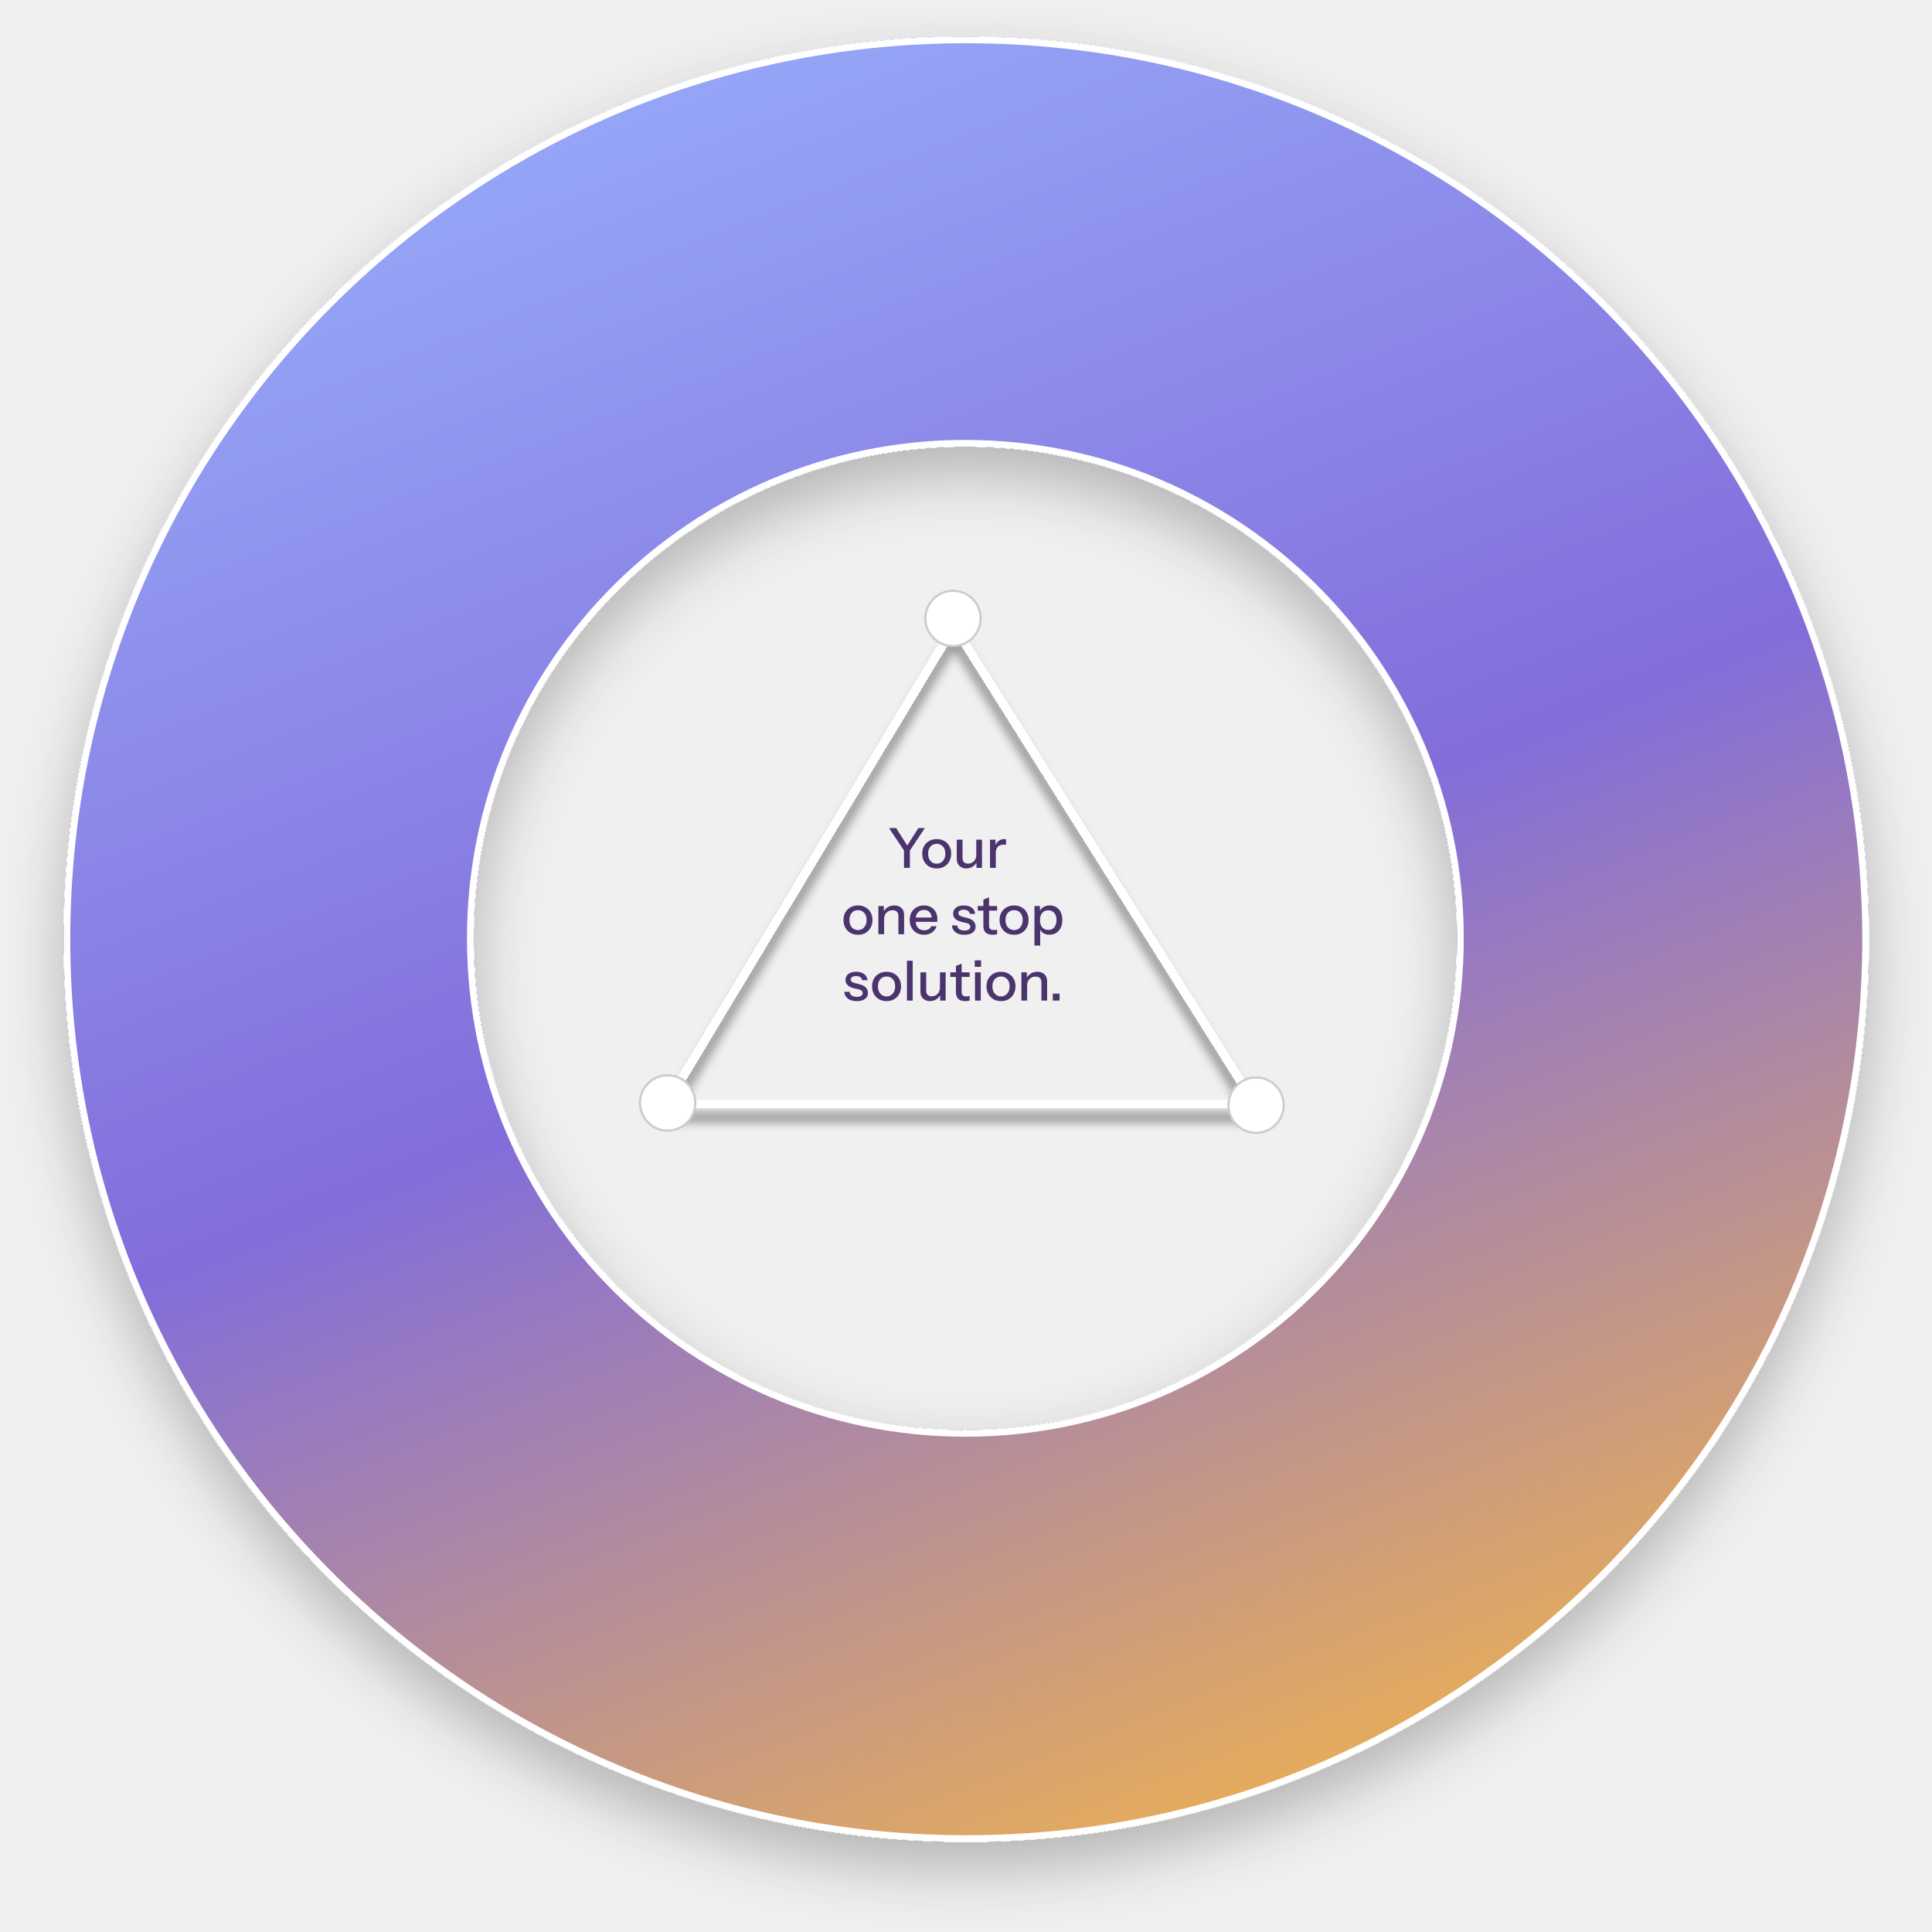
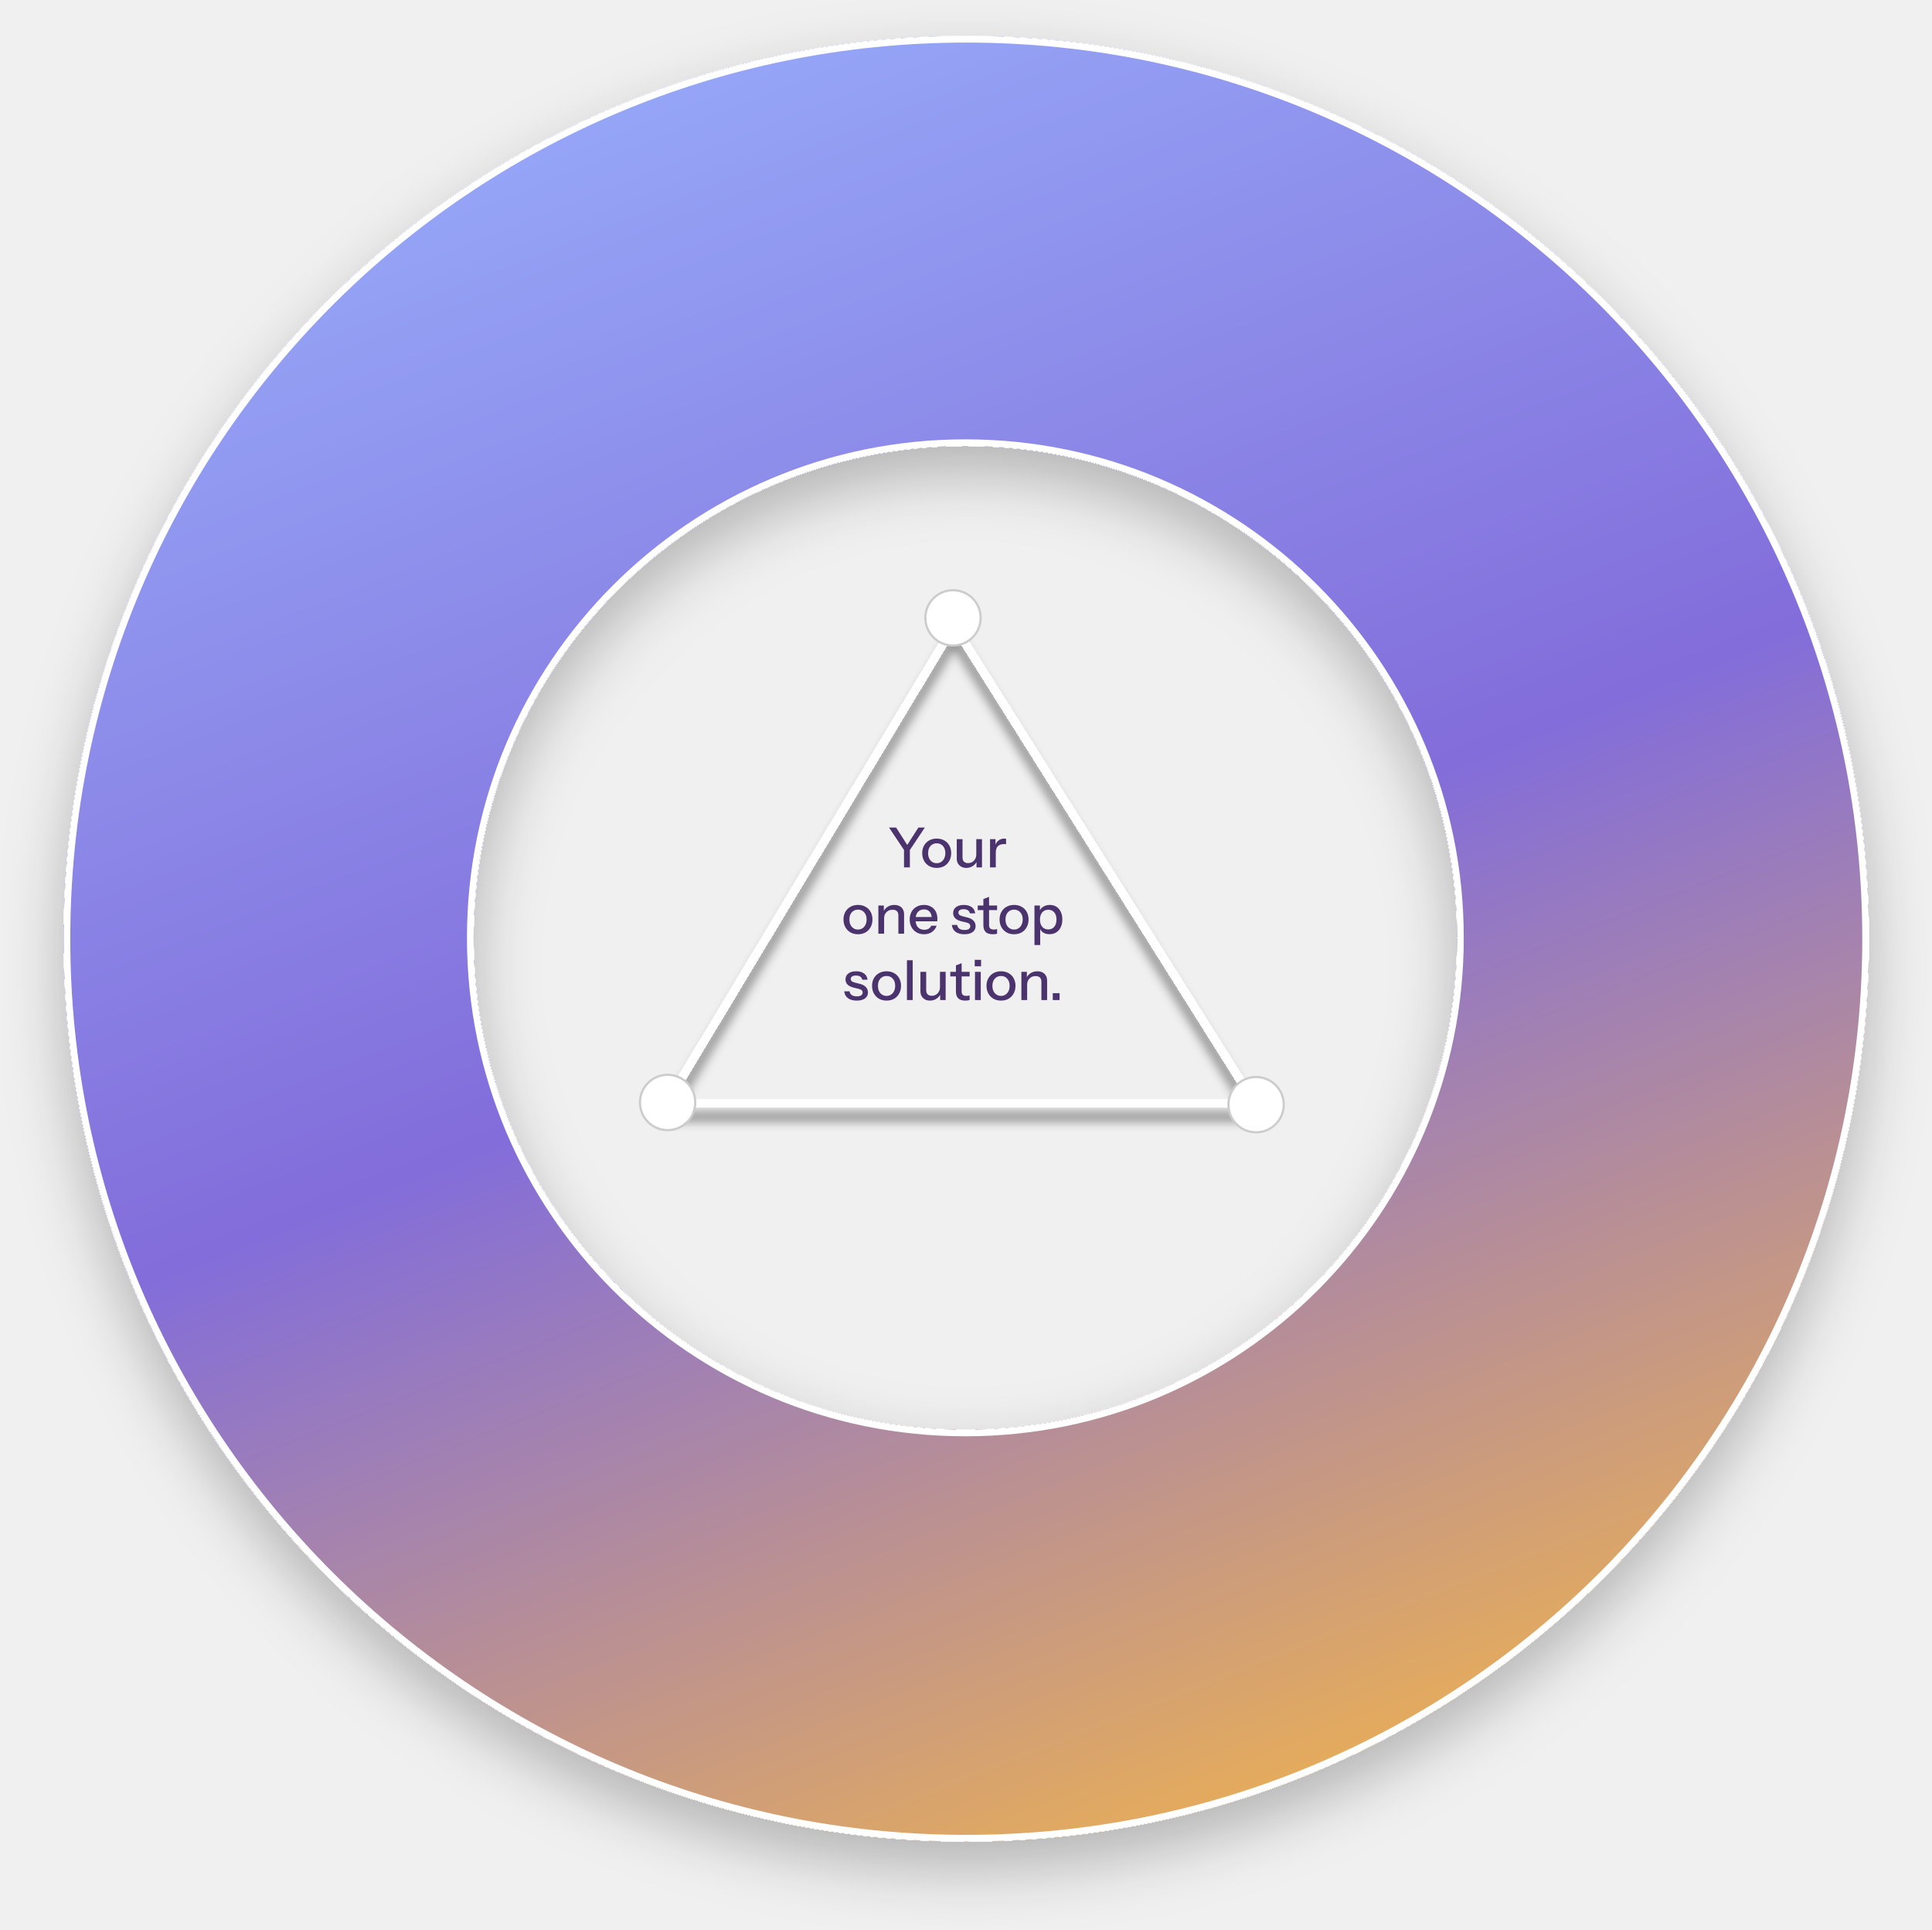
- <svg xmlns="http://www.w3.org/2000/svg" width="699" height="699" viewBox="0 0 699 699" fill="none">
-   <g filter="url(#filter0_d_2142_221)">
-     <mask id="path-1-inside-1_2142_221" fill="white">
-       <path d="M349.599 13.242C529.961 13.242 676.174 159.455 676.174 339.817C676.174 520.18 529.961 666.393 349.599 666.393C169.236 666.392 23.023 520.18 23.023 339.817C23.023 159.455 169.236 13.242 349.599 13.242ZM349.268 161.565C251.005 161.565 171.347 241.223 171.347 339.485C171.347 437.748 251.005 517.406 349.268 517.406C447.53 517.406 527.188 437.748 527.188 339.485C527.187 241.223 447.53 161.566 349.268 161.565Z" />
+ <svg xmlns="http://www.w3.org/2000/svg" width="699" height="698" viewBox="0 0 699 698" fill="none">
+   <g filter="url(#filter0_d_2162_362)">
+     <mask id="path-1-inside-1_2162_362" fill="white">
+       <path d="M349.599 13C529.961 13 676.174 159.213 676.174 339.575C676.174 519.938 529.961 666.15 349.599 666.15C169.236 666.15 23.023 519.937 23.023 339.575C23.023 159.213 169.236 13 349.599 13ZM349.268 161.323C251.005 161.323 171.347 240.981 171.347 339.243C171.347 437.506 251.005 517.164 349.268 517.164C447.53 517.164 527.188 437.506 527.188 339.243C527.187 240.981 447.53 161.323 349.268 161.323Z" />
    </mask>
-     <path d="M349.599 13.242C529.961 13.242 676.174 159.455 676.174 339.817C676.174 520.18 529.961 666.393 349.599 666.393C169.236 666.392 23.023 520.18 23.023 339.817C23.023 159.455 169.236 13.242 349.599 13.242ZM349.268 161.565C251.005 161.565 171.347 241.223 171.347 339.485C171.347 437.748 251.005 517.406 349.268 517.406C447.53 517.406 527.188 437.748 527.188 339.485C527.187 241.223 447.53 161.566 349.268 161.565Z" fill="url(#paint0_linear_2142_221)" fill-opacity="0.8" shape-rendering="crispEdges" />
-     <path d="M349.599 13.242L349.599 10.841L349.599 10.841L349.599 13.242ZM676.174 339.817L678.575 339.817V339.817H676.174ZM349.599 666.393L349.599 668.794H349.599V666.393ZM23.023 339.817L20.622 339.817L20.622 339.817L23.023 339.817ZM349.268 161.565L349.268 159.164H349.268V161.565ZM171.347 339.485L168.945 339.485V339.485H171.347ZM349.268 517.406L349.268 519.808L349.268 519.808L349.268 517.406ZM527.188 339.485L529.589 339.485L529.589 339.485L527.188 339.485ZM349.599 13.242V15.643C528.635 15.643 673.773 160.781 673.773 339.817H676.174H678.575C678.575 158.129 531.287 10.841 349.599 10.841V13.242ZM676.174 339.817L673.773 339.817C673.772 518.854 528.635 663.991 349.599 663.991V666.393V668.794C531.287 668.794 678.575 521.506 678.575 339.817L676.174 339.817ZM349.599 666.393L349.599 663.991C170.563 663.991 25.425 518.853 25.425 339.817L23.023 339.817L20.622 339.817C20.622 521.506 167.91 668.794 349.599 668.794L349.599 666.393ZM23.023 339.817H25.425C25.425 160.781 170.562 15.644 349.599 15.643L349.599 13.242L349.599 10.841C167.91 10.841 20.622 158.129 20.622 339.817H23.023ZM349.268 161.565V159.164C249.679 159.164 168.946 239.897 168.945 339.485L171.347 339.485L173.748 339.485C173.748 242.549 252.331 163.967 349.268 163.967V161.565ZM171.347 339.485H168.945C168.945 439.074 249.679 519.808 349.268 519.808V517.406V515.005C252.331 515.005 173.748 436.422 173.748 339.485H171.347ZM349.268 517.406L349.268 519.808C448.856 519.807 529.589 439.074 529.589 339.485H527.188H524.786C524.786 436.422 446.204 515.005 349.268 515.005L349.268 517.406ZM527.188 339.485L529.589 339.485C529.589 239.897 448.856 159.164 349.268 159.164L349.268 161.565L349.268 163.967C446.204 163.967 524.786 242.549 524.786 339.485L527.188 339.485Z" fill="white" mask="url(#path-1-inside-1_2142_221)" />
+     <path d="M349.599 13C529.961 13 676.174 159.213 676.174 339.575C676.174 519.938 529.961 666.15 349.599 666.15C169.236 666.15 23.023 519.937 23.023 339.575C23.023 159.213 169.236 13 349.599 13ZM349.268 161.323C251.005 161.323 171.347 240.981 171.347 339.243C171.347 437.506 251.005 517.164 349.268 517.164C447.53 517.164 527.188 437.506 527.188 339.243C527.187 240.981 447.53 161.323 349.268 161.323Z" fill="url(#paint0_linear_2162_362)" fill-opacity="0.8" shape-rendering="crispEdges" />
+     <path d="M349.599 13L349.599 10.599L349.599 10.599L349.599 13ZM676.174 339.575L678.575 339.575V339.575H676.174ZM349.599 666.15L349.599 668.552H349.599V666.15ZM23.023 339.575L20.622 339.575L20.622 339.575L23.023 339.575ZM349.268 161.323L349.268 158.922H349.268V161.323ZM171.347 339.243L168.945 339.243V339.243H171.347ZM349.268 517.164L349.268 519.565L349.268 519.565L349.268 517.164ZM527.188 339.243L529.589 339.243L529.589 339.243L527.188 339.243ZM349.599 13V15.401C528.635 15.401 673.773 160.539 673.773 339.575H676.174H678.575C678.575 157.887 531.287 10.599 349.599 10.599V13ZM676.174 339.575L673.773 339.575C673.772 518.611 528.635 663.749 349.599 663.749V666.15V668.552C531.287 668.552 678.575 521.264 678.575 339.575L676.174 339.575ZM349.599 666.15L349.599 663.749C170.563 663.749 25.425 518.611 25.425 339.575L23.023 339.575L20.622 339.575C20.622 521.264 167.91 668.552 349.599 668.552L349.599 666.15ZM23.023 339.575H25.425C25.425 160.539 170.562 15.401 349.599 15.401L349.599 13L349.599 10.599C167.91 10.599 20.622 157.887 20.622 339.575H23.023ZM349.268 161.323V158.922C249.679 158.922 168.946 239.654 168.945 339.243L171.347 339.243L173.748 339.243C173.748 242.307 252.331 163.725 349.268 163.725V161.323ZM171.347 339.243H168.945C168.945 438.832 249.679 519.565 349.268 519.565V517.164V514.763C252.331 514.763 173.748 436.18 173.748 339.243H171.347ZM349.268 517.164L349.268 519.565C448.856 519.565 529.589 438.832 529.589 339.243H527.188H524.786C524.786 436.18 446.204 514.763 349.268 514.763L349.268 517.164ZM527.188 339.243L529.589 339.243C529.589 239.655 448.856 158.922 349.268 158.922L349.268 161.323L349.268 163.725C446.204 163.725 524.786 242.307 524.786 339.243L527.188 339.243Z" fill="white" mask="url(#path-1-inside-1_2162_362)" />
  </g>
-   <g filter="url(#filter1_d_2142_221)">
-     <path d="M241.145 399.447L345.2 226.555L454.059 399.447H241.145Z" stroke="white" stroke-width="3.202" shape-rendering="crispEdges" />
+   <g filter="url(#filter1_d_2162_362)">
+     <path d="M241.145 399.205L345.2 226.312L454.059 399.205H241.145Z" stroke="white" stroke-width="3.202" shape-rendering="crispEdges" />
  </g>
-   <circle cx="344.8" cy="223.749" r="10.005" fill="white" stroke="#CCCCCC" stroke-width="0.8" />
-   <circle cx="454.456" cy="399.843" r="10.005" fill="white" stroke="#CCCCCC" stroke-width="0.8" />
-   <circle cx="241.542" cy="399.046" r="10.005" fill="white" stroke="#CCCCCC" stroke-width="0.8" />
-   <path d="M327.072 314V307.717L321.649 299.592H324.21L328.793 306.756H327.692L332.275 299.592H334.616L329.193 307.717V314H327.072ZM338.896 314.2C337.856 314.2 336.942 313.973 336.155 313.52C335.368 313.053 334.754 312.419 334.314 311.619C333.874 310.805 333.654 309.884 333.654 308.857C333.654 307.817 333.874 306.903 334.314 306.116C334.767 305.329 335.381 304.715 336.155 304.275C336.942 303.821 337.856 303.594 338.896 303.594C339.95 303.594 340.871 303.821 341.658 304.275C342.445 304.715 343.052 305.329 343.479 306.116C343.919 306.903 344.139 307.817 344.139 308.857C344.139 309.884 343.919 310.805 343.479 311.619C343.052 312.419 342.445 313.053 341.658 313.52C340.871 313.973 339.95 314.2 338.896 314.2ZM338.896 312.499C339.523 312.499 340.064 312.346 340.517 312.039C340.984 311.732 341.351 311.305 341.618 310.758C341.885 310.211 342.018 309.571 342.018 308.837C342.018 307.743 341.725 306.883 341.138 306.256C340.564 305.616 339.817 305.295 338.896 305.295C337.989 305.295 337.242 305.616 336.655 306.256C336.082 306.896 335.795 307.757 335.795 308.837C335.795 309.571 335.921 310.211 336.175 310.758C336.442 311.305 336.809 311.732 337.276 312.039C337.756 312.346 338.296 312.499 338.896 312.499ZM349.599 314.2C348.918 314.2 348.318 314.06 347.798 313.78C347.277 313.486 346.87 313.086 346.577 312.579C346.297 312.072 346.157 311.492 346.157 310.838V303.795H348.238V310.358C348.238 311.065 348.411 311.592 348.758 311.939C349.105 312.286 349.599 312.459 350.239 312.459C350.812 312.459 351.319 312.326 351.76 312.059C352.213 311.792 352.567 311.425 352.82 310.958C353.087 310.478 353.22 309.924 353.22 309.297L353.481 311.739C353.147 312.486 352.633 313.086 351.94 313.54C351.259 313.98 350.479 314.2 349.599 314.2ZM353.3 314V311.599H353.22V303.795H355.282V314H353.3ZM358.197 314V303.795H360.178V306.336H360.278V314H358.197ZM360.278 308.677L360.018 306.256C360.258 305.389 360.672 304.728 361.259 304.275C361.846 303.821 362.546 303.594 363.36 303.594C363.667 303.594 363.88 303.621 364 303.674V305.636C363.934 305.609 363.84 305.595 363.72 305.595C363.6 305.582 363.453 305.575 363.28 305.575C362.279 305.575 361.526 305.836 361.019 306.356C360.525 306.876 360.278 307.65 360.278 308.677ZM310.414 338.2C309.374 338.2 308.46 337.973 307.673 337.52C306.886 337.053 306.272 336.419 305.832 335.619C305.392 334.805 305.171 333.884 305.171 332.857C305.171 331.817 305.392 330.903 305.832 330.116C306.285 329.329 306.899 328.715 307.673 328.275C308.46 327.821 309.374 327.594 310.414 327.594C311.468 327.594 312.389 327.821 313.176 328.275C313.963 328.715 314.57 329.329 314.997 330.116C315.437 330.903 315.657 331.817 315.657 332.857C315.657 333.884 315.437 334.805 314.997 335.619C314.57 336.419 313.963 337.053 313.176 337.52C312.389 337.973 311.468 338.2 310.414 338.2ZM310.414 336.499C311.041 336.499 311.582 336.346 312.035 336.039C312.502 335.732 312.869 335.305 313.136 334.758C313.403 334.211 313.536 333.571 313.536 332.837C313.536 331.743 313.242 330.883 312.656 330.256C312.082 329.616 311.335 329.295 310.414 329.295C309.507 329.295 308.76 329.616 308.173 330.256C307.599 330.896 307.313 331.757 307.313 332.837C307.313 333.571 307.439 334.211 307.693 334.758C307.96 335.305 308.327 335.732 308.793 336.039C309.274 336.346 309.814 336.499 310.414 336.499ZM317.795 338V327.795H319.776V330.196H319.876V338H317.795ZM325.039 338V331.436C325.039 330.729 324.858 330.202 324.498 329.856C324.151 329.509 323.631 329.335 322.937 329.335C322.337 329.335 321.803 329.469 321.337 329.736C320.883 330.002 320.523 330.369 320.256 330.836C320.003 331.303 319.876 331.857 319.876 332.497L319.616 330.056C319.949 329.295 320.463 328.695 321.156 328.255C321.85 327.815 322.657 327.594 323.578 327.594C324.672 327.594 325.532 327.901 326.159 328.515C326.786 329.129 327.1 329.942 327.1 330.956V338H325.039ZM334.332 338.2C333.305 338.2 332.398 337.973 331.611 337.52C330.837 337.066 330.23 336.439 329.79 335.639C329.35 334.838 329.13 333.918 329.13 332.877C329.13 331.823 329.343 330.903 329.77 330.116C330.21 329.315 330.824 328.695 331.611 328.255C332.398 327.815 333.299 327.594 334.312 327.594C335.3 327.594 336.153 327.808 336.874 328.235C337.608 328.648 338.168 329.229 338.555 329.976C338.955 330.723 339.155 331.61 339.155 332.637C339.155 332.797 339.148 332.951 339.135 333.097C339.135 333.231 339.122 333.371 339.095 333.518H330.53V331.957H337.634L337.114 332.577C337.114 331.483 336.867 330.649 336.374 330.076C335.88 329.502 335.193 329.215 334.312 329.215C333.365 329.215 332.612 329.542 332.051 330.196C331.504 330.836 331.231 331.73 331.231 332.877C331.231 334.038 331.504 334.945 332.051 335.599C332.612 336.252 333.385 336.579 334.372 336.579C334.973 336.579 335.493 336.459 335.933 336.219C336.374 335.966 336.7 335.599 336.914 335.118H338.875C338.541 336.079 337.974 336.833 337.174 337.38C336.387 337.927 335.44 338.2 334.332 338.2ZM348.913 338.2C347.579 338.2 346.519 337.907 345.732 337.32C344.944 336.733 344.498 335.906 344.391 334.838H346.312C346.405 335.425 346.672 335.879 347.112 336.199C347.566 336.506 348.179 336.659 348.953 336.659C349.634 336.659 350.154 336.539 350.514 336.299C350.874 336.059 351.054 335.719 351.054 335.279C351.054 334.958 350.948 334.692 350.734 334.478C350.534 334.251 350.134 334.065 349.534 333.918L347.893 333.538C346.865 333.284 346.098 332.911 345.591 332.417C345.098 331.91 344.851 331.29 344.851 330.556C344.851 329.636 345.191 328.915 345.872 328.395C346.565 327.861 347.512 327.594 348.713 327.594C349.9 327.594 350.854 327.861 351.575 328.395C352.308 328.928 352.722 329.676 352.815 330.636H350.894C350.814 330.156 350.581 329.789 350.194 329.535C349.82 329.269 349.307 329.135 348.653 329.135C348.039 329.135 347.566 329.249 347.232 329.475C346.912 329.689 346.752 329.989 346.752 330.376C346.752 330.696 346.872 330.963 347.112 331.176C347.366 331.39 347.779 331.57 348.353 331.717L350.034 332.137C351.008 332.377 351.741 332.771 352.235 333.317C352.729 333.851 352.975 334.498 352.975 335.259C352.975 336.179 352.615 336.899 351.895 337.42C351.188 337.94 350.194 338.2 348.913 338.2ZM359.227 338.2C358.04 338.2 357.166 337.927 356.606 337.38C356.059 336.819 355.785 335.999 355.785 334.918V325.453L357.846 324.673V334.938C357.846 335.472 357.987 335.866 358.267 336.119C358.547 336.372 359 336.499 359.627 336.499C359.868 336.499 360.081 336.479 360.268 336.439C360.455 336.399 360.615 336.352 360.748 336.299V337.98C360.601 338.047 360.394 338.1 360.128 338.14C359.861 338.18 359.561 338.2 359.227 338.2ZM353.744 329.455V327.795H360.748V329.455H353.744ZM366.89 338.2C365.849 338.2 364.936 337.973 364.148 337.52C363.361 337.053 362.748 336.419 362.307 335.619C361.867 334.805 361.647 333.884 361.647 332.857C361.647 331.817 361.867 330.903 362.307 330.116C362.761 329.329 363.375 328.715 364.148 328.275C364.936 327.821 365.849 327.594 366.89 327.594C367.944 327.594 368.864 327.821 369.651 328.275C370.438 328.715 371.045 329.329 371.472 330.116C371.913 330.903 372.133 331.817 372.133 332.857C372.133 333.884 371.913 334.805 371.472 335.619C371.045 336.419 370.438 337.053 369.651 337.52C368.864 337.973 367.944 338.2 366.89 338.2ZM366.89 336.499C367.517 336.499 368.057 336.346 368.511 336.039C368.978 335.732 369.345 335.305 369.611 334.758C369.878 334.211 370.012 333.571 370.012 332.837C370.012 331.743 369.718 330.883 369.131 330.256C368.557 329.616 367.81 329.295 366.89 329.295C365.983 329.295 365.236 329.616 364.649 330.256C364.075 330.896 363.788 331.757 363.788 332.837C363.788 333.571 363.915 334.211 364.168 334.758C364.435 335.305 364.802 335.732 365.269 336.039C365.749 336.346 366.29 336.499 366.89 336.499ZM379.713 338.18C378.753 338.18 377.952 337.953 377.312 337.5C376.685 337.033 376.271 336.386 376.071 335.559L376.351 335.519V342.102H374.27V327.795H376.251V330.136L376.051 330.076C376.265 329.302 376.718 328.695 377.412 328.255C378.106 327.815 378.919 327.594 379.853 327.594C380.774 327.594 381.568 327.815 382.235 328.255C382.915 328.695 383.435 329.309 383.795 330.096C384.169 330.883 384.356 331.803 384.356 332.857C384.356 333.924 384.162 334.858 383.775 335.659C383.388 336.459 382.848 337.08 382.154 337.52C381.461 337.96 380.647 338.18 379.713 338.18ZM379.273 336.459C380.18 336.459 380.9 336.139 381.434 335.499C381.968 334.858 382.235 333.978 382.235 332.857C382.235 331.75 381.968 330.89 381.434 330.276C380.9 329.649 380.173 329.335 379.253 329.335C378.346 329.335 377.619 329.656 377.072 330.296C376.538 330.923 376.271 331.797 376.271 332.917C376.271 334.011 376.538 334.878 377.072 335.519C377.619 336.146 378.352 336.459 379.273 336.459ZM309.967 362.2C308.633 362.2 307.572 361.907 306.785 361.32C305.998 360.733 305.551 359.906 305.444 358.838H307.365C307.459 359.425 307.725 359.879 308.166 360.199C308.619 360.506 309.233 360.659 310.007 360.659C310.687 360.659 311.207 360.539 311.567 360.299C311.928 360.059 312.108 359.719 312.108 359.279C312.108 358.958 312.001 358.692 311.788 358.478C311.587 358.251 311.187 358.065 310.587 357.918L308.946 357.538C307.919 357.284 307.152 356.911 306.645 356.417C306.151 355.91 305.904 355.29 305.904 354.556C305.904 353.636 306.245 352.915 306.925 352.395C307.619 351.861 308.566 351.594 309.766 351.594C310.954 351.594 311.908 351.861 312.628 352.395C313.362 352.928 313.775 353.676 313.869 354.636H311.948C311.868 354.156 311.634 353.789 311.247 353.535C310.874 353.269 310.36 353.135 309.706 353.135C309.093 353.135 308.619 353.249 308.286 353.475C307.965 353.689 307.805 353.989 307.805 354.376C307.805 354.696 307.925 354.963 308.166 355.176C308.419 355.39 308.833 355.57 309.406 355.717L311.087 356.137C312.061 356.377 312.795 356.771 313.288 357.317C313.782 357.851 314.029 358.498 314.029 359.259C314.029 360.179 313.669 360.899 312.948 361.42C312.241 361.94 311.247 362.2 309.967 362.2ZM320.752 362.2C319.711 362.2 318.797 361.973 318.01 361.52C317.223 361.053 316.61 360.419 316.169 359.619C315.729 358.805 315.509 357.884 315.509 356.857C315.509 355.817 315.729 354.903 316.169 354.116C316.623 353.329 317.237 352.715 318.01 352.275C318.797 351.821 319.711 351.594 320.752 351.594C321.806 351.594 322.726 351.821 323.513 352.275C324.3 352.715 324.907 353.329 325.334 354.116C325.775 354.903 325.995 355.817 325.995 356.857C325.995 357.884 325.775 358.805 325.334 359.619C324.907 360.419 324.3 361.053 323.513 361.52C322.726 361.973 321.806 362.2 320.752 362.2ZM320.752 360.499C321.379 360.499 321.919 360.346 322.373 360.039C322.84 359.732 323.207 359.305 323.473 358.758C323.74 358.211 323.874 357.571 323.874 356.837C323.874 355.743 323.58 354.883 322.993 354.256C322.419 353.616 321.672 353.295 320.752 353.295C319.845 353.295 319.098 353.616 318.511 354.256C317.937 354.896 317.65 355.757 317.65 356.837C317.65 357.571 317.777 358.211 318.03 358.758C318.297 359.305 318.664 359.732 319.131 360.039C319.611 360.346 320.152 360.499 320.752 360.499ZM328.132 362V347.592H330.213V362H328.132ZM336.457 362.2C335.776 362.2 335.176 362.06 334.656 361.78C334.135 361.486 333.729 361.086 333.435 360.579C333.155 360.072 333.015 359.492 333.015 358.838V351.795H335.096V358.358C335.096 359.065 335.269 359.592 335.616 359.939C335.963 360.286 336.457 360.459 337.097 360.459C337.671 360.459 338.178 360.326 338.618 360.059C339.071 359.792 339.425 359.425 339.678 358.958C339.945 358.478 340.079 357.924 340.079 357.297L340.339 359.739C340.005 360.486 339.492 361.086 338.798 361.54C338.118 361.98 337.337 362.2 336.457 362.2ZM340.159 362V359.599H340.079V351.795H342.14V362H340.159ZM349.3 362.2C348.113 362.2 347.239 361.927 346.679 361.38C346.132 360.819 345.858 359.999 345.858 358.918V349.453L347.919 348.673V358.938C347.919 359.472 348.059 359.866 348.339 360.119C348.62 360.372 349.073 360.499 349.7 360.499C349.94 360.499 350.154 360.479 350.341 360.439C350.527 360.399 350.687 360.352 350.821 360.299V361.98C350.674 362.047 350.467 362.1 350.2 362.14C349.934 362.18 349.634 362.2 349.3 362.2ZM343.817 353.455V351.795H350.821V353.455H343.817ZM352.755 362V351.795H354.836V362H352.755ZM352.655 349.793V347.452H354.956V349.793H352.655ZM362.161 362.2C361.12 362.2 360.206 361.973 359.419 361.52C358.632 361.053 358.019 360.419 357.578 359.619C357.138 358.805 356.918 357.884 356.918 356.857C356.918 355.817 357.138 354.903 357.578 354.116C358.032 353.329 358.646 352.715 359.419 352.275C360.206 351.821 361.12 351.594 362.161 351.594C363.215 351.594 364.135 351.821 364.922 352.275C365.709 352.715 366.316 353.329 366.743 354.116C367.183 354.903 367.404 355.817 367.404 356.857C367.404 357.884 367.183 358.805 366.743 359.619C366.316 360.419 365.709 361.053 364.922 361.52C364.135 361.973 363.215 362.2 362.161 362.2ZM362.161 360.499C362.788 360.499 363.328 360.346 363.782 360.039C364.249 359.732 364.615 359.305 364.882 358.758C365.149 358.211 365.282 357.571 365.282 356.837C365.282 355.743 364.989 354.883 364.402 354.256C363.828 353.616 363.081 353.295 362.161 353.295C361.254 353.295 360.507 353.616 359.92 354.256C359.346 354.896 359.059 355.757 359.059 356.837C359.059 357.571 359.186 358.211 359.439 358.758C359.706 359.305 360.073 359.732 360.54 360.039C361.02 360.346 361.56 360.499 362.161 360.499ZM369.541 362V351.795H371.522V354.196H371.622V362H369.541ZM376.785 362V355.436C376.785 354.729 376.605 354.202 376.245 353.856C375.898 353.509 375.378 353.335 374.684 353.335C374.084 353.335 373.55 353.469 373.083 353.736C372.629 354.002 372.269 354.369 372.002 354.836C371.749 355.303 371.622 355.857 371.622 356.497L371.362 354.056C371.696 353.295 372.209 352.695 372.903 352.255C373.597 351.815 374.404 351.594 375.324 351.594C376.418 351.594 377.279 351.901 377.906 352.515C378.533 353.129 378.846 353.942 378.846 354.956V362H376.785ZM380.894 362V359.519H383.355V362H380.894Z" fill="#4B336D" />
+   <circle cx="344.8" cy="223.507" r="10.005" fill="white" stroke="#CCCCCC" stroke-width="0.8" />
+   <circle cx="454.456" cy="399.601" r="10.005" fill="white" stroke="#CCCCCC" stroke-width="0.8" />
+   <circle cx="241.542" cy="398.804" r="10.005" fill="white" stroke="#CCCCCC" stroke-width="0.8" />
+   <path d="M327.072 313.758V307.474L321.649 299.35H324.21L328.793 306.514H327.692L332.275 299.35H334.616L329.193 307.474V313.758H327.072ZM338.896 313.958C337.856 313.958 336.942 313.731 336.155 313.278C335.368 312.811 334.754 312.177 334.314 311.377C333.874 310.563 333.654 309.642 333.654 308.615C333.654 307.574 333.874 306.661 334.314 305.874C334.767 305.086 335.381 304.473 336.155 304.033C336.942 303.579 337.856 303.352 338.896 303.352C339.95 303.352 340.871 303.579 341.658 304.033C342.445 304.473 343.052 305.086 343.479 305.874C343.919 306.661 344.139 307.574 344.139 308.615C344.139 309.642 343.919 310.563 343.479 311.377C343.052 312.177 342.445 312.811 341.658 313.278C340.871 313.731 339.95 313.958 338.896 313.958ZM338.896 312.257C339.523 312.257 340.064 312.104 340.517 311.797C340.984 311.49 341.351 311.063 341.618 310.516C341.885 309.969 342.018 309.329 342.018 308.595C342.018 307.501 341.725 306.641 341.138 306.014C340.564 305.373 339.817 305.053 338.896 305.053C337.989 305.053 337.242 305.373 336.655 306.014C336.082 306.654 335.795 307.514 335.795 308.595C335.795 309.329 335.921 309.969 336.175 310.516C336.442 311.063 336.809 311.49 337.276 311.797C337.756 312.104 338.296 312.257 338.896 312.257ZM349.599 313.958C348.918 313.958 348.318 313.818 347.798 313.538C347.277 313.244 346.87 312.844 346.577 312.337C346.297 311.83 346.157 311.25 346.157 310.596V303.552H348.238V310.116C348.238 310.823 348.411 311.35 348.758 311.697C349.105 312.044 349.599 312.217 350.239 312.217C350.812 312.217 351.319 312.084 351.76 311.817C352.213 311.55 352.567 311.183 352.82 310.716C353.087 310.236 353.22 309.682 353.22 309.055L353.481 311.497C353.147 312.244 352.633 312.844 351.94 313.298C351.259 313.738 350.479 313.958 349.599 313.958ZM353.3 313.758V311.357H353.22V303.552H355.282V313.758H353.3ZM358.197 313.758V303.552H360.178V306.094H360.278V313.758H358.197ZM360.278 308.435L360.018 306.014C360.258 305.147 360.672 304.486 361.259 304.033C361.846 303.579 362.546 303.352 363.36 303.352C363.667 303.352 363.88 303.379 364 303.432V305.393C363.934 305.367 363.84 305.353 363.72 305.353C363.6 305.34 363.453 305.333 363.28 305.333C362.279 305.333 361.526 305.593 361.019 306.114C360.525 306.634 360.278 307.408 360.278 308.435ZM310.414 337.958C309.374 337.958 308.46 337.731 307.673 337.278C306.886 336.811 306.272 336.177 305.832 335.377C305.392 334.563 305.171 333.642 305.171 332.615C305.171 331.574 305.392 330.661 305.832 329.874C306.285 329.086 306.899 328.473 307.673 328.033C308.46 327.579 309.374 327.352 310.414 327.352C311.468 327.352 312.389 327.579 313.176 328.033C313.963 328.473 314.57 329.086 314.997 329.874C315.437 330.661 315.657 331.574 315.657 332.615C315.657 333.642 315.437 334.563 314.997 335.377C314.57 336.177 313.963 336.811 313.176 337.278C312.389 337.731 311.468 337.958 310.414 337.958ZM310.414 336.257C311.041 336.257 311.582 336.104 312.035 335.797C312.502 335.49 312.869 335.063 313.136 334.516C313.403 333.969 313.536 333.329 313.536 332.595C313.536 331.501 313.242 330.641 312.656 330.014C312.082 329.373 311.335 329.053 310.414 329.053C309.507 329.053 308.76 329.373 308.173 330.014C307.599 330.654 307.313 331.514 307.313 332.595C307.313 333.329 307.439 333.969 307.693 334.516C307.96 335.063 308.327 335.49 308.793 335.797C309.274 336.104 309.814 336.257 310.414 336.257ZM317.795 337.758V327.552H319.776V329.954H319.876V337.758H317.795ZM325.039 337.758V331.194C325.039 330.487 324.858 329.96 324.498 329.613C324.151 329.267 323.631 329.093 322.937 329.093C322.337 329.093 321.803 329.227 321.337 329.493C320.883 329.76 320.523 330.127 320.256 330.594C320.003 331.061 319.876 331.615 319.876 332.255L319.616 329.814C319.949 329.053 320.463 328.453 321.156 328.013C321.85 327.572 322.657 327.352 323.578 327.352C324.672 327.352 325.532 327.659 326.159 328.273C326.786 328.886 327.1 329.7 327.1 330.714V337.758H325.039ZM334.332 337.958C333.305 337.958 332.398 337.731 331.611 337.278C330.837 336.824 330.23 336.197 329.79 335.397C329.35 334.596 329.13 333.676 329.13 332.635C329.13 331.581 329.343 330.661 329.77 329.874C330.21 329.073 330.824 328.453 331.611 328.013C332.398 327.572 333.299 327.352 334.312 327.352C335.3 327.352 336.153 327.566 336.874 327.993C337.608 328.406 338.168 328.986 338.555 329.734C338.955 330.481 339.155 331.368 339.155 332.395C339.155 332.555 339.148 332.708 339.135 332.855C339.135 332.989 339.122 333.129 339.095 333.275H330.53V331.715H337.634L337.114 332.335C337.114 331.241 336.867 330.407 336.374 329.834C335.88 329.26 335.193 328.973 334.312 328.973C333.365 328.973 332.612 329.3 332.051 329.954C331.504 330.594 331.231 331.488 331.231 332.635C331.231 333.796 331.504 334.703 332.051 335.357C332.612 336.01 333.385 336.337 334.372 336.337C334.973 336.337 335.493 336.217 335.933 335.977C336.374 335.723 336.7 335.357 336.914 334.876H338.875C338.541 335.837 337.974 336.591 337.174 337.137C336.387 337.684 335.44 337.958 334.332 337.958ZM348.913 337.958C347.579 337.958 346.519 337.664 345.732 337.077C344.944 336.49 344.498 335.663 344.391 334.596H346.312C346.405 335.183 346.672 335.637 347.112 335.957C347.566 336.264 348.179 336.417 348.953 336.417C349.634 336.417 350.154 336.297 350.514 336.057C350.874 335.817 351.054 335.477 351.054 335.036C351.054 334.716 350.948 334.449 350.734 334.236C350.534 334.009 350.134 333.822 349.534 333.676L347.893 333.295C346.865 333.042 346.098 332.668 345.591 332.175C345.098 331.668 344.851 331.048 344.851 330.314C344.851 329.393 345.191 328.673 345.872 328.153C346.565 327.619 347.512 327.352 348.713 327.352C349.9 327.352 350.854 327.619 351.575 328.153C352.308 328.686 352.722 329.433 352.815 330.394H350.894C350.814 329.914 350.581 329.547 350.194 329.293C349.82 329.026 349.307 328.893 348.653 328.893C348.039 328.893 347.566 329.006 347.232 329.233C346.912 329.447 346.752 329.747 346.752 330.134C346.752 330.454 346.872 330.721 347.112 330.934C347.366 331.148 347.779 331.328 348.353 331.474L350.034 331.895C351.008 332.135 351.741 332.528 352.235 333.075C352.729 333.609 352.975 334.256 352.975 335.016C352.975 335.937 352.615 336.657 351.895 337.178C351.188 337.698 350.194 337.958 348.913 337.958ZM359.227 337.958C358.04 337.958 357.166 337.684 356.606 337.137C356.059 336.577 355.785 335.757 355.785 334.676V325.211L357.846 324.431V334.696C357.846 335.23 357.987 335.623 358.267 335.877C358.547 336.13 359 336.257 359.627 336.257C359.868 336.257 360.081 336.237 360.268 336.197C360.455 336.157 360.615 336.11 360.748 336.057V337.738C360.601 337.805 360.394 337.858 360.128 337.898C359.861 337.938 359.561 337.958 359.227 337.958ZM353.744 329.213V327.552H360.748V329.213H353.744ZM366.89 337.958C365.849 337.958 364.936 337.731 364.148 337.278C363.361 336.811 362.748 336.177 362.307 335.377C361.867 334.563 361.647 333.642 361.647 332.615C361.647 331.574 361.867 330.661 362.307 329.874C362.761 329.086 363.375 328.473 364.148 328.033C364.936 327.579 365.849 327.352 366.89 327.352C367.944 327.352 368.864 327.579 369.651 328.033C370.438 328.473 371.045 329.086 371.472 329.874C371.913 330.661 372.133 331.574 372.133 332.615C372.133 333.642 371.913 334.563 371.472 335.377C371.045 336.177 370.438 336.811 369.651 337.278C368.864 337.731 367.944 337.958 366.89 337.958ZM366.89 336.257C367.517 336.257 368.057 336.104 368.511 335.797C368.978 335.49 369.345 335.063 369.611 334.516C369.878 333.969 370.012 333.329 370.012 332.595C370.012 331.501 369.718 330.641 369.131 330.014C368.557 329.373 367.81 329.053 366.89 329.053C365.983 329.053 365.236 329.373 364.649 330.014C364.075 330.654 363.788 331.514 363.788 332.595C363.788 333.329 363.915 333.969 364.168 334.516C364.435 335.063 364.802 335.49 365.269 335.797C365.749 336.104 366.29 336.257 366.89 336.257ZM379.713 337.938C378.753 337.938 377.952 337.711 377.312 337.258C376.685 336.791 376.271 336.144 376.071 335.317L376.351 335.276V341.86H374.27V327.552H376.251V329.894L376.051 329.834C376.265 329.06 376.718 328.453 377.412 328.013C378.106 327.572 378.919 327.352 379.853 327.352C380.774 327.352 381.568 327.572 382.235 328.013C382.915 328.453 383.435 329.066 383.795 329.854C384.169 330.641 384.356 331.561 384.356 332.615C384.356 333.682 384.162 334.616 383.775 335.417C383.388 336.217 382.848 336.837 382.154 337.278C381.461 337.718 380.647 337.938 379.713 337.938ZM379.273 336.217C380.18 336.217 380.9 335.897 381.434 335.256C381.968 334.616 382.235 333.736 382.235 332.615C382.235 331.508 381.968 330.647 381.434 330.034C380.9 329.407 380.173 329.093 379.253 329.093C378.346 329.093 377.619 329.413 377.072 330.054C376.538 330.681 376.271 331.554 376.271 332.675C376.271 333.769 376.538 334.636 377.072 335.276C377.619 335.903 378.352 336.217 379.273 336.217ZM309.967 361.958C308.633 361.958 307.572 361.664 306.785 361.077C305.998 360.49 305.551 359.663 305.444 358.596H307.365C307.459 359.183 307.725 359.637 308.166 359.957C308.619 360.264 309.233 360.417 310.007 360.417C310.687 360.417 311.207 360.297 311.567 360.057C311.928 359.817 312.108 359.477 312.108 359.036C312.108 358.716 312.001 358.449 311.788 358.236C311.587 358.009 311.187 357.822 310.587 357.676L308.946 357.295C307.919 357.042 307.152 356.668 306.645 356.175C306.151 355.668 305.904 355.048 305.904 354.314C305.904 353.393 306.245 352.673 306.925 352.153C307.619 351.619 308.566 351.352 309.766 351.352C310.954 351.352 311.908 351.619 312.628 352.153C313.362 352.686 313.775 353.433 313.869 354.394H311.948C311.868 353.914 311.634 353.547 311.247 353.293C310.874 353.026 310.36 352.893 309.706 352.893C309.093 352.893 308.619 353.006 308.286 353.233C307.965 353.447 307.805 353.747 307.805 354.134C307.805 354.454 307.925 354.721 308.166 354.934C308.419 355.148 308.833 355.328 309.406 355.474L311.087 355.895C312.061 356.135 312.795 356.528 313.288 357.075C313.782 357.609 314.029 358.256 314.029 359.016C314.029 359.937 313.669 360.657 312.948 361.178C312.241 361.698 311.247 361.958 309.967 361.958ZM320.752 361.958C319.711 361.958 318.797 361.731 318.01 361.278C317.223 360.811 316.61 360.177 316.169 359.377C315.729 358.563 315.509 357.642 315.509 356.615C315.509 355.574 315.729 354.661 316.169 353.874C316.623 353.086 317.237 352.473 318.01 352.033C318.797 351.579 319.711 351.352 320.752 351.352C321.806 351.352 322.726 351.579 323.513 352.033C324.3 352.473 324.907 353.086 325.334 353.874C325.775 354.661 325.995 355.574 325.995 356.615C325.995 357.642 325.775 358.563 325.334 359.377C324.907 360.177 324.3 360.811 323.513 361.278C322.726 361.731 321.806 361.958 320.752 361.958ZM320.752 360.257C321.379 360.257 321.919 360.104 322.373 359.797C322.84 359.49 323.207 359.063 323.473 358.516C323.74 357.969 323.874 357.329 323.874 356.595C323.874 355.501 323.58 354.641 322.993 354.014C322.419 353.373 321.672 353.053 320.752 353.053C319.845 353.053 319.098 353.373 318.511 354.014C317.937 354.654 317.65 355.514 317.65 356.595C317.65 357.329 317.777 357.969 318.03 358.516C318.297 359.063 318.664 359.49 319.131 359.797C319.611 360.104 320.152 360.257 320.752 360.257ZM328.132 361.758V347.35H330.213V361.758H328.132ZM336.457 361.958C335.776 361.958 335.176 361.818 334.656 361.538C334.135 361.244 333.729 360.844 333.435 360.337C333.155 359.83 333.015 359.25 333.015 358.596V351.552H335.096V358.116C335.096 358.823 335.269 359.35 335.616 359.697C335.963 360.044 336.457 360.217 337.097 360.217C337.671 360.217 338.178 360.084 338.618 359.817C339.071 359.55 339.425 359.183 339.678 358.716C339.945 358.236 340.079 357.682 340.079 357.055L340.339 359.497C340.005 360.244 339.492 360.844 338.798 361.298C338.118 361.738 337.337 361.958 336.457 361.958ZM340.159 361.758V359.357H340.079V351.552H342.14V361.758H340.159ZM349.3 361.958C348.113 361.958 347.239 361.684 346.679 361.137C346.132 360.577 345.858 359.757 345.858 358.676V349.211L347.919 348.431V358.696C347.919 359.23 348.059 359.623 348.339 359.877C348.62 360.13 349.073 360.257 349.7 360.257C349.94 360.257 350.154 360.237 350.341 360.197C350.527 360.157 350.687 360.11 350.821 360.057V361.738C350.674 361.805 350.467 361.858 350.2 361.898C349.934 361.938 349.634 361.958 349.3 361.958ZM343.817 353.213V351.552H350.821V353.213H343.817ZM352.755 361.758V351.552H354.836V361.758H352.755ZM352.655 349.551V347.21H354.956V349.551H352.655ZM362.161 361.958C361.12 361.958 360.206 361.731 359.419 361.278C358.632 360.811 358.019 360.177 357.578 359.377C357.138 358.563 356.918 357.642 356.918 356.615C356.918 355.574 357.138 354.661 357.578 353.874C358.032 353.086 358.646 352.473 359.419 352.033C360.206 351.579 361.12 351.352 362.161 351.352C363.215 351.352 364.135 351.579 364.922 352.033C365.709 352.473 366.316 353.086 366.743 353.874C367.183 354.661 367.404 355.574 367.404 356.615C367.404 357.642 367.183 358.563 366.743 359.377C366.316 360.177 365.709 360.811 364.922 361.278C364.135 361.731 363.215 361.958 362.161 361.958ZM362.161 360.257C362.788 360.257 363.328 360.104 363.782 359.797C364.249 359.49 364.615 359.063 364.882 358.516C365.149 357.969 365.282 357.329 365.282 356.595C365.282 355.501 364.989 354.641 364.402 354.014C363.828 353.373 363.081 353.053 362.161 353.053C361.254 353.053 360.507 353.373 359.92 354.014C359.346 354.654 359.059 355.514 359.059 356.595C359.059 357.329 359.186 357.969 359.439 358.516C359.706 359.063 360.073 359.49 360.54 359.797C361.02 360.104 361.56 360.257 362.161 360.257ZM369.541 361.758V351.552H371.522V353.954H371.622V361.758H369.541ZM376.785 361.758V355.194C376.785 354.487 376.605 353.96 376.245 353.613C375.898 353.267 375.378 353.093 374.684 353.093C374.084 353.093 373.55 353.227 373.083 353.493C372.629 353.76 372.269 354.127 372.002 354.594C371.749 355.061 371.622 355.615 371.622 356.255L371.362 353.814C371.696 353.053 372.209 352.453 372.903 352.013C373.597 351.572 374.404 351.352 375.324 351.352C376.418 351.352 377.279 351.659 377.906 352.273C378.533 352.886 378.846 353.7 378.846 354.714V361.758H376.785ZM380.894 361.758V359.276H383.355V361.758H380.894Z" fill="#4B336D" />
  <defs>
-     <filter id="filter0_d_2142_221" x="0.932" y="0.755" width="697.334" height="697.334" filterUnits="userSpaceOnUse" color-interpolation-filters="sRGB">
+     <filter id="filter0_d_2162_362" x="0.932" y="0.513" width="697.334" height="697.334" filterUnits="userSpaceOnUse" color-interpolation-filters="sRGB">
      <feFlood flood-opacity="0" result="BackgroundImageFix" />
      <feColorMatrix in="SourceAlpha" type="matrix" values="0 0 0 0 0 0 0 0 0 0 0 0 0 0 0 0 0 0 127 0" result="hardAlpha" />
      <feOffset dy="9.605" />
      <feGaussianBlur stdDeviation="11.046" />
      <feComposite in2="hardAlpha" operator="out" />
      <feColorMatrix type="matrix" values="0 0 0 0 0 0 0 0 0 0 0 0 0 0 0 0 0 0 0.25 0" />
-       <feBlend mode="normal" in2="BackgroundImageFix" result="effect1_dropShadow_2142_221" />
-       <feBlend mode="normal" in="SourceGraphic" in2="effect1_dropShadow_2142_221" result="shape" />
+       <feBlend mode="normal" in2="BackgroundImageFix" result="effect1_dropShadow_2162_362" />
+       <feBlend mode="normal" in="SourceGraphic" in2="effect1_dropShadow_2162_362" result="shape" />
    </filter>
-     <filter id="filter1_d_2142_221" x="234.31" y="223.501" width="226.651" height="186.352" filterUnits="userSpaceOnUse" color-interpolation-filters="sRGB">
+     <filter id="filter1_d_2162_362" x="234.31" y="223.259" width="226.651" height="186.352" filterUnits="userSpaceOnUse" color-interpolation-filters="sRGB">
      <feFlood flood-opacity="0" result="BackgroundImageFix" />
      <feColorMatrix in="SourceAlpha" type="matrix" values="0 0 0 0 0 0 0 0 0 0 0 0 0 0 0 0 0 0 127 0" result="hardAlpha" />
      <feOffset dy="4.803" />
      <feGaussianBlur stdDeviation="2.001" />
      <feComposite in2="hardAlpha" operator="out" />
      <feColorMatrix type="matrix" values="0 0 0 0 0 0 0 0 0 0 0 0 0 0 0 0 0 0 0.46 0" />
-       <feBlend mode="normal" in2="BackgroundImageFix" result="effect1_dropShadow_2142_221" />
-       <feBlend mode="normal" in="SourceGraphic" in2="effect1_dropShadow_2142_221" result="shape" />
+       <feBlend mode="normal" in2="BackgroundImageFix" result="effect1_dropShadow_2162_362" />
+       <feBlend mode="normal" in="SourceGraphic" in2="effect1_dropShadow_2162_362" result="shape" />
    </filter>
-     <linearGradient id="paint0_linear_2142_221" x1="185.646" y1="-19.681" x2="479.297" y2="722.928" gradientUnits="userSpaceOnUse">
+     <linearGradient id="paint0_linear_2162_362" x1="185.646" y1="-19.924" x2="479.297" y2="722.686" gradientUnits="userSpaceOnUse">
      <stop stop-color="#83A1FF" />
      <stop offset="0.5" stop-color="#674CD5" />
      <stop offset="1" stop-color="#FFAD12" />
    </linearGradient>
  </defs>
</svg>
